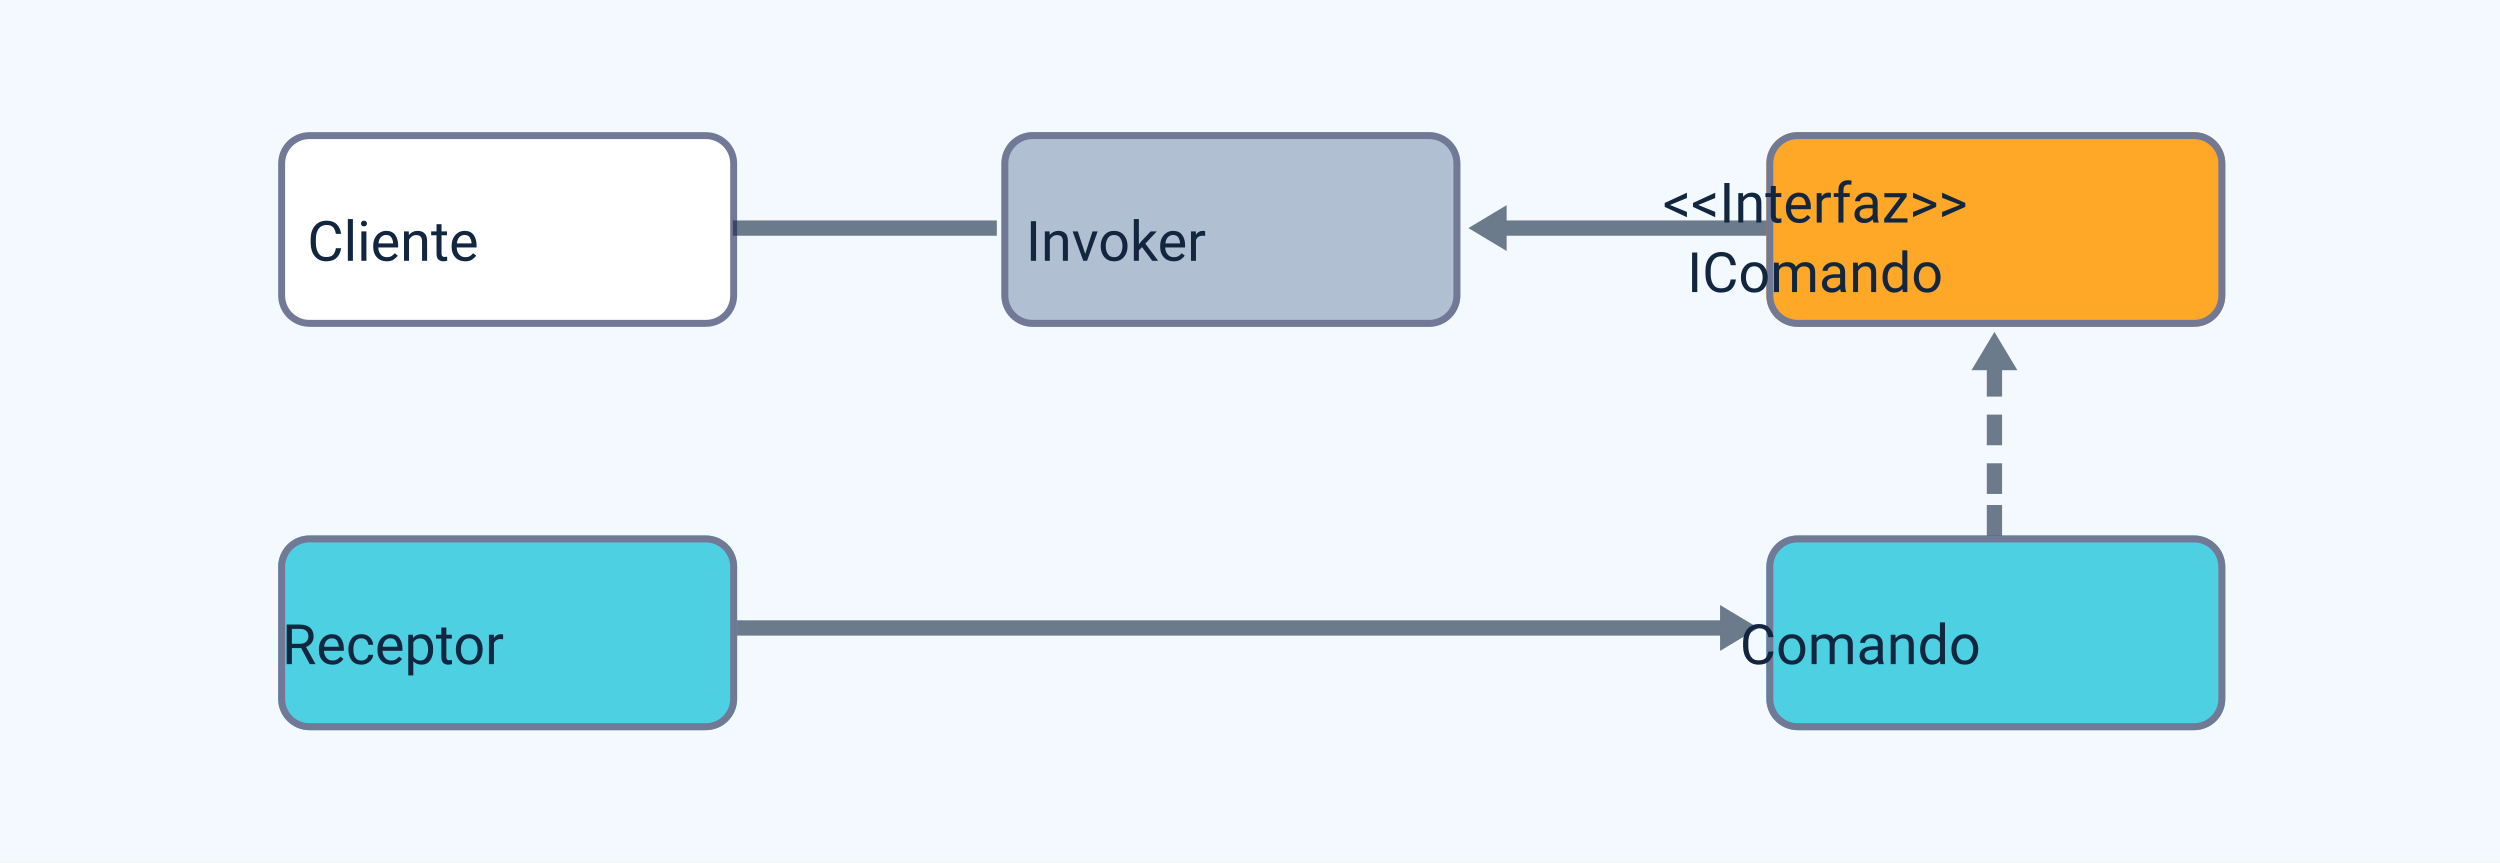
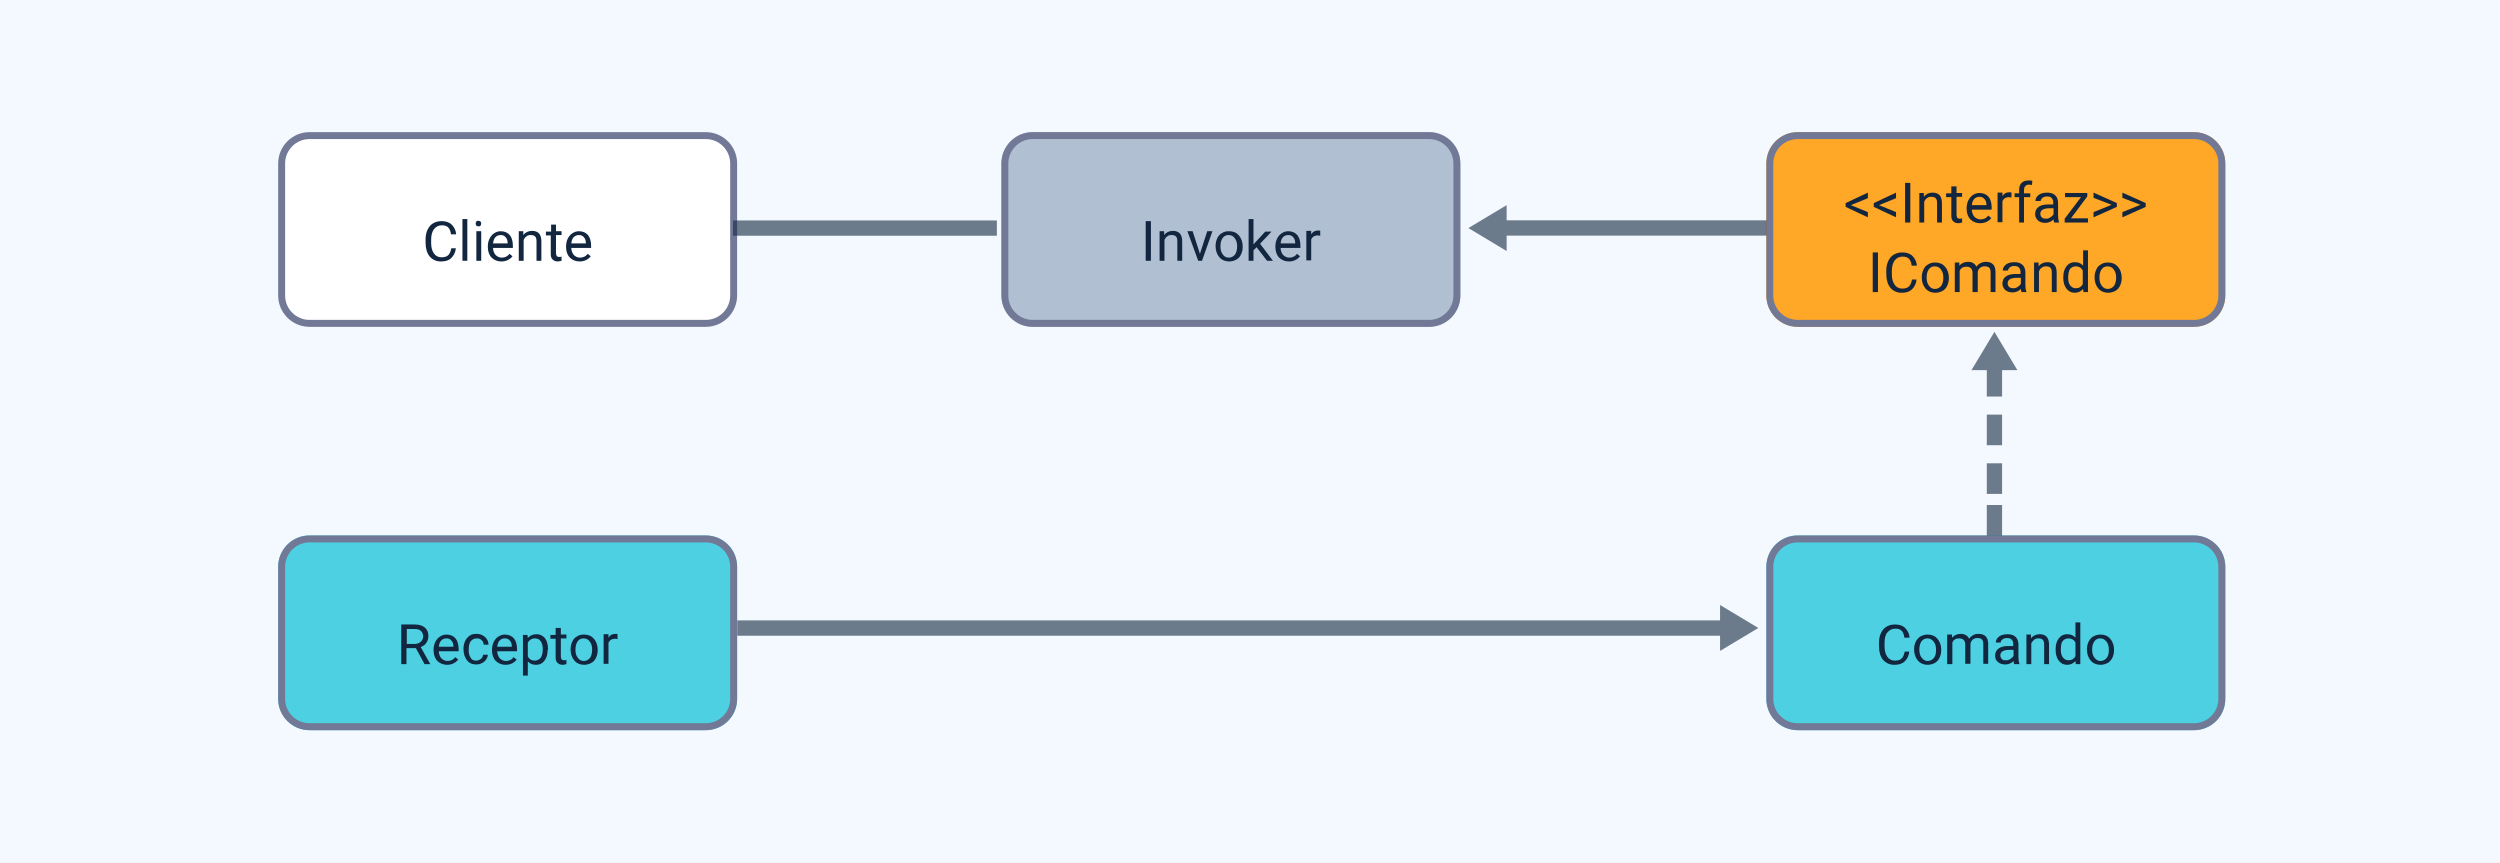
- <svg xmlns="http://www.w3.org/2000/svg" width="719" height="248" viewBox="0 0 719 248">
-   <g id="Grupo_106861" data-name="Grupo 106861" transform="translate(-444 -2520)">
-     <rect id="Rectángulo_45220" data-name="Rectángulo 45220" width="719" height="248" transform="translate(444 2520)" fill="#f3f9ff" />
-     <g id="Grupo_104333" data-name="Grupo 104333" transform="translate(12 -5)">
-       <g id="Rectángulo_45222" data-name="Rectángulo 45222" transform="translate(512 2563)" fill="#fff" stroke="#727997" stroke-width="2">
-         <rect width="132" height="56" rx="9" stroke="none" />
-         <rect x="1" y="1" width="130" height="54" rx="8" fill="none" />
-       </g>
-       <g id="Rectángulo_45226" data-name="Rectángulo 45226" transform="translate(512 2679)" fill="#4dd0e1" stroke="#727997" stroke-width="2">
-         <rect width="132" height="56" rx="9" stroke="none" />
-         <rect x="1" y="1" width="130" height="54" rx="8" fill="none" />
-       </g>
-       <g id="Rectángulo_45227" data-name="Rectángulo 45227" transform="translate(940 2679)" fill="#4dd0e1" stroke="#727997" stroke-width="2">
-         <rect width="132" height="56" rx="9" stroke="none" />
-         <rect x="1" y="1" width="130" height="54" rx="8" fill="none" />
-       </g>
-       <g id="Rectángulo_45223" data-name="Rectángulo 45223" transform="translate(720 2563)" fill="#b0c0d2" stroke="#727997" stroke-width="2">
-         <rect width="132" height="56" rx="9" stroke="none" />
-         <rect x="1" y="1" width="130" height="54" rx="8" fill="none" />
-       </g>
-       <g id="Rectángulo_45224" data-name="Rectángulo 45224" transform="translate(940 2563)" fill="#ffa726" stroke="#727997" stroke-width="2">
-         <rect width="132" height="56" rx="9" stroke="none" />
-         <rect x="1" y="1" width="130" height="54" rx="8" fill="none" />
-       </g>
-       <text id="Cliente" transform="translate(545 2583)" fill="#12263f" font-size="16" font-family="Roboto-Regular, Roboto">
-         <tspan x="-24.594" y="17">Cliente</tspan>
-       </text>
-       <text id="Receptor" transform="translate(545 2699)" fill="#12263f" font-size="16" font-family="Roboto-Regular, Roboto">
-         <tspan x="-31.883" y="17">Receptor</tspan>
-       </text>
-       <text id="Comando" transform="translate(967 2699)" fill="#12263f" font-size="16" font-family="Roboto-Regular, Roboto">
-         <tspan x="-34.621" y="17">Comando</tspan>
-       </text>
-       <text id="Invoker" transform="translate(753 2583)" fill="#12263f" font-size="16" font-family="Roboto-Regular, Roboto">
-         <tspan x="-25.969" y="17">Invoker</tspan>
-       </text>
-       <text id="_Interfaz_IComando" data-name="&lt;&lt;Interfaz&gt;&gt; IComando" transform="translate(954 2572)" fill="#12263f" font-size="16" font-family="Roboto-Regular, Roboto">
-         <tspan x="-43.793" y="17">&lt;&lt;Interfaz&gt;&gt;</tspan>
-         <tspan x="-36.797" y="37">IComando</tspan>
-       </text>
-       <g id="Grupo_104330" data-name="Grupo 104330" transform="translate(935.808 2584) rotate(90)" opacity="0.6">
-         <g id="Grupo_99295" data-name="Grupo 99295" transform="translate(0 0)">
-           <path id="Polígono_36" data-name="Polígono 36" d="M6.6,0l6.6,11H0Z" transform="translate(13.2 81.497) rotate(180)" fill="#12263f" />
-           <rect id="Rectángulo_42834" data-name="Rectángulo 42834" width="4.4" height="75.911" transform="translate(4.4 -4.192)" fill="#12263f" />
-         </g>
-       </g>
-       <g id="Grupo_104332" data-name="Grupo 104332" transform="translate(1012.2 2682.652) rotate(-180)" opacity="0.6">
-         <g id="Grupo_99295-2" data-name="Grupo 99295" transform="translate(0 -4.192)">
-           <path id="Polígono_36-2" data-name="Polígono 36" d="M6.6,0l6.6,11H0Z" transform="translate(13.2 66.383) rotate(180)" fill="#12263f" />
-           <rect id="Rectángulo_42834-2" data-name="Rectángulo 42834" width="4.4" height="8.819" transform="translate(4.4 47.786)" fill="#12263f" />
-           <rect id="Rectángulo_45228" data-name="Rectángulo 45228" width="4.4" height="8.819" transform="translate(4.4 33.786)" fill="#12263f" />
-           <rect id="Rectángulo_45229" data-name="Rectángulo 45229" width="4.4" height="8.819" transform="translate(4.4 19.786)" fill="#12263f" />
-           <rect id="Rectángulo_45230" data-name="Rectángulo 45230" width="4.4" height="8.819" transform="translate(4.4 7.786)" fill="#12263f" />
-         </g>
-       </g>
-       <g id="Grupo_104331" data-name="Grupo 104331" transform="translate(937.689 2699) rotate(90)" opacity="0.6">
-         <g id="Grupo_99295-3" data-name="Grupo 99295" transform="translate(0 0)">
-           <path id="Polígono_36-3" data-name="Polígono 36" d="M6.6,0l6.6,11H0Z" fill="#12263f" />
-           <rect id="Rectángulo_42834-3" data-name="Rectángulo 42834" width="4.4" height="283.911" transform="translate(4.4 9.778)" fill="#12263f" />
-         </g>
-       </g>
-       <rect id="Rectángulo_45225" data-name="Rectángulo 45225" width="4.4" height="75.911" transform="translate(718.689 2588.4) rotate(90)" fill="#12263f" opacity="0.6" />
+ <svg xmlns="http://www.w3.org/2000/svg" version="1.1" id="Capa_1" x="0px" y="0px" viewBox="0 0 719 248" style="enable-background:new 0 0 719 248;" xml:space="preserve">
+   <style type="text/css">
+ 	.st0{fill:#F3F9FF;}
+ 	.st1{fill:#FFFFFF;}
+ 	.st2{fill:none;stroke:#727997;stroke-width:2;}
+ 	.st3{fill:#4DD0E1;}
+ 	.st4{fill:#B0C0D2;}
+ 	.st5{fill:#FFA726;}
+ 	.st6{enable-background:new    ;}
+ 	.st7{fill:#12263F;}
+ 	.st8{opacity:0.6;}
+ 	.st9{opacity:0.6;fill:#12263F;enable-background:new    ;}
+ </style>
+   <rect id="Rectángulo_45220" class="st0" width="719" height="248" />
+   <g id="Rectángulo_45222" transform="translate(512 2563)">
+     <path class="st1" d="M-423-2525h114c5,0,9,4,9,9v38c0,5-4,9-9,9h-114c-5,0-9-4-9-9v-38C-432-2521-428-2525-423-2525z" />
+     <path class="st2" d="M-423-2524h114c4.4,0,8,3.6,8,8v38c0,4.4-3.6,8-8,8h-114c-4.4,0-8-3.6-8-8v-38   C-431-2520.4-427.4-2524-423-2524z" />
+   </g>
+   <g id="Rectángulo_45226" transform="translate(512 2679)">
+     <path class="st3" d="M-423-2525h114c5,0,9,4,9,9v38c0,5-4,9-9,9h-114c-5,0-9-4-9-9v-38C-432-2521-428-2525-423-2525z" />
+     <path class="st2" d="M-423-2524h114c4.4,0,8,3.6,8,8v38c0,4.4-3.6,8-8,8h-114c-4.4,0-8-3.6-8-8v-38   C-431-2520.4-427.4-2524-423-2524z" />
+   </g>
+   <g id="Rectángulo_45227" transform="translate(940 2679)">
+     <path class="st3" d="M-423-2525h114c5,0,9,4,9,9v38c0,5-4,9-9,9h-114c-5,0-9-4-9-9v-38C-432-2521-428-2525-423-2525z" />
+     <path class="st2" d="M-423-2524h114c4.4,0,8,3.6,8,8v38c0,4.4-3.6,8-8,8h-114c-4.4,0-8-3.6-8-8v-38   C-431-2520.4-427.4-2524-423-2524z" />
+   </g>
+   <g id="Rectángulo_45223" transform="translate(720 2563)">
+     <path class="st4" d="M-423-2525h114c5,0,9,4,9,9v38c0,5-4,9-9,9h-114c-5,0-9-4-9-9v-38C-432-2521-428-2525-423-2525z" />
+     <path class="st2" d="M-423-2524h114c4.4,0,8,3.6,8,8v38c0,4.4-3.6,8-8,8h-114c-4.4,0-8-3.6-8-8v-38   C-431-2520.4-427.4-2524-423-2524z" />
+   </g>
+   <g id="Rectángulo_45224" transform="translate(940 2563)">
+     <path class="st5" d="M-423-2525h114c5,0,9,4,9,9v38c0,5-4,9-9,9h-114c-5,0-9-4-9-9v-38C-432-2521-428-2525-423-2525z" />
+     <path class="st2" d="M-423-2524h114c4.4,0,8,3.6,8,8v38c0,4.4-3.6,8-8,8h-114c-4.4,0-8-3.6-8-8v-38   C-431-2520.4-427.4-2524-423-2524z" />
+   </g>
+   <g class="st6">
+     <path class="st7" d="M131.1,71.4c-0.1,1.2-0.6,2.1-1.3,2.8c-0.7,0.7-1.7,1-3,1c-1.3,0-2.4-0.5-3.2-1.4c-0.8-1-1.2-2.3-1.2-3.9v-1.1   c0-1.1,0.2-2,0.6-2.8c0.4-0.8,0.9-1.4,1.6-1.8c0.7-0.4,1.5-0.6,2.4-0.6c1.2,0,2.2,0.3,2.9,1c0.7,0.7,1.2,1.6,1.3,2.8h-1.5   c-0.1-0.9-0.4-1.6-0.8-2c-0.4-0.4-1-0.6-1.8-0.6c-1,0-1.7,0.4-2.3,1.1c-0.5,0.7-0.8,1.7-0.8,3v1.1c0,1.2,0.3,2.2,0.8,2.9   s1.2,1.1,2.2,1.1c0.8,0,1.5-0.2,1.9-0.6s0.7-1,0.9-2H131.1z" />
+     <path class="st7" d="M134.5,75H133V63h1.4V75z" />
+     <path class="st7" d="M136.8,64.3c0-0.2,0.1-0.4,0.2-0.6c0.1-0.2,0.4-0.2,0.6-0.2s0.5,0.1,0.6,0.2c0.1,0.2,0.2,0.4,0.2,0.6   s-0.1,0.4-0.2,0.6c-0.1,0.2-0.4,0.2-0.6,0.2s-0.5-0.1-0.6-0.2C136.9,64.7,136.8,64.5,136.8,64.3z M138.4,75h-1.4v-8.5h1.4V75z" />
+     <path class="st7" d="M144.2,75.2c-1.1,0-2.1-0.4-2.8-1.1s-1.1-1.8-1.1-3v-0.3c0-0.8,0.2-1.6,0.5-2.2s0.8-1.2,1.3-1.5   c0.6-0.4,1.2-0.6,1.9-0.6c1.1,0,2,0.4,2.6,1.1s0.9,1.8,0.9,3.1v0.6h-5.7c0,0.8,0.3,1.5,0.7,2c0.5,0.5,1.1,0.8,1.8,0.8   c0.5,0,0.9-0.1,1.3-0.3c0.4-0.2,0.7-0.5,0.9-0.8l0.9,0.7C146.7,74.6,145.6,75.2,144.2,75.2z M144,67.6c-0.6,0-1.1,0.2-1.5,0.6   c-0.4,0.4-0.6,1-0.7,1.8h4.2v-0.1c0-0.7-0.2-1.3-0.6-1.7C145.1,67.8,144.6,67.6,144,67.6z" />
+     <path class="st7" d="M150.5,66.5l0,1.1c0.6-0.8,1.5-1.2,2.5-1.2c1.8,0,2.7,1,2.7,3V75h-1.4v-5.6c0-0.6-0.1-1.1-0.4-1.4   s-0.7-0.4-1.3-0.4c-0.5,0-0.9,0.1-1.2,0.4c-0.4,0.2-0.6,0.6-0.8,1v6h-1.4v-8.5H150.5z" />
+     <path class="st7" d="M159.9,64.5v2h1.6v1.1h-1.6v5.2c0,0.3,0.1,0.6,0.2,0.8c0.1,0.2,0.4,0.3,0.7,0.3c0.2,0,0.4,0,0.7-0.1V75   c-0.4,0.1-0.8,0.2-1.1,0.2c-0.6,0-1.1-0.2-1.5-0.6s-0.5-0.9-0.5-1.7v-5.2H157v-1.1h1.5v-2H159.9z" />
+     <path class="st7" d="M166.7,75.2c-1.1,0-2.1-0.4-2.8-1.1s-1.1-1.8-1.1-3v-0.3c0-0.8,0.2-1.6,0.5-2.2s0.8-1.2,1.3-1.5   c0.6-0.4,1.2-0.6,1.9-0.6c1.1,0,2,0.4,2.6,1.1s0.9,1.8,0.9,3.1v0.6h-5.7c0,0.8,0.3,1.5,0.7,2c0.5,0.5,1.1,0.8,1.8,0.8   c0.5,0,0.9-0.1,1.3-0.3c0.4-0.2,0.7-0.5,0.9-0.8l0.9,0.7C169.2,74.6,168.1,75.2,166.7,75.2z M166.5,67.6c-0.6,0-1.1,0.2-1.5,0.6   c-0.4,0.4-0.6,1-0.7,1.8h4.2v-0.1c0-0.7-0.2-1.3-0.6-1.7C167.6,67.8,167.1,67.6,166.5,67.6z" />
+   </g>
+   <g class="st6">
+     <path class="st7" d="M119.6,186.4h-2.7v4.6h-1.5v-11.4h3.8c1.3,0,2.3,0.3,3,0.9c0.7,0.6,1,1.4,1,2.5c0,0.7-0.2,1.3-0.6,1.9   s-0.9,0.9-1.6,1.2l2.7,4.8v0.1h-1.6L119.6,186.4z M116.9,185.2h2.3c0.7,0,1.3-0.2,1.8-0.6c0.4-0.4,0.7-0.9,0.7-1.5   c0-0.7-0.2-1.2-0.6-1.6c-0.4-0.4-1-0.6-1.8-0.6h-2.3V185.2z" />
+     <path class="st7" d="M128.6,191.2c-1.1,0-2.1-0.4-2.8-1.1s-1.1-1.8-1.1-3v-0.3c0-0.8,0.2-1.6,0.5-2.2s0.8-1.2,1.3-1.5   c0.6-0.4,1.2-0.6,1.9-0.6c1.1,0,2,0.4,2.6,1.1s0.9,1.8,0.9,3.1v0.6h-5.7c0,0.8,0.3,1.5,0.7,2c0.5,0.5,1.1,0.8,1.8,0.8   c0.5,0,0.9-0.1,1.3-0.3c0.4-0.2,0.7-0.5,0.9-0.8l0.9,0.7C131,190.6,130,191.2,128.6,191.2z M128.4,183.6c-0.6,0-1.1,0.2-1.5,0.6   c-0.4,0.4-0.6,1-0.7,1.8h4.2v-0.1c0-0.7-0.2-1.3-0.6-1.7C129.5,183.8,129,183.6,128.4,183.6z" />
+     <path class="st7" d="M136.9,190c0.5,0,1-0.2,1.4-0.5c0.4-0.3,0.6-0.7,0.6-1.2h1.4c0,0.5-0.2,0.9-0.5,1.4c-0.3,0.4-0.7,0.8-1.2,1   c-0.5,0.3-1.1,0.4-1.6,0.4c-1.2,0-2.1-0.4-2.7-1.2s-1-1.8-1-3.2v-0.2c0-0.8,0.2-1.6,0.5-2.2c0.3-0.6,0.7-1.1,1.3-1.5   c0.6-0.4,1.2-0.5,2-0.5c0.9,0,1.7,0.3,2.4,0.9c0.6,0.6,1,1.3,1,2.2h-1.4c0-0.5-0.2-1-0.6-1.3c-0.4-0.4-0.8-0.5-1.4-0.5   c-0.7,0-1.3,0.3-1.7,0.8c-0.4,0.5-0.6,1.3-0.6,2.3v0.3c0,1,0.2,1.7,0.6,2.2C135.6,189.7,136.2,190,136.9,190z" />
+     <path class="st7" d="M145.4,191.2c-1.1,0-2.1-0.4-2.8-1.1s-1.1-1.8-1.1-3v-0.3c0-0.8,0.2-1.6,0.5-2.2s0.8-1.2,1.3-1.5   c0.6-0.4,1.2-0.6,1.9-0.6c1.1,0,2,0.4,2.6,1.1s0.9,1.8,0.9,3.1v0.6H143c0,0.8,0.3,1.5,0.7,2c0.5,0.5,1.1,0.8,1.8,0.8   c0.5,0,0.9-0.1,1.3-0.3c0.4-0.2,0.7-0.5,0.9-0.8l0.9,0.7C147.9,190.6,146.8,191.2,145.4,191.2z M145.2,183.6   c-0.6,0-1.1,0.2-1.5,0.6c-0.4,0.4-0.6,1-0.7,1.8h4.2v-0.1c0-0.7-0.2-1.3-0.6-1.7C146.3,183.8,145.8,183.6,145.2,183.6z" />
+     <path class="st7" d="M157.5,186.9c0,1.3-0.3,2.3-0.9,3.1c-0.6,0.8-1.4,1.2-2.4,1.2c-1,0-1.8-0.3-2.4-1v4.1h-1.4v-11.7h1.3l0.1,0.9   c0.6-0.7,1.4-1.1,2.5-1.1c1,0,1.8,0.4,2.4,1.1c0.6,0.8,0.9,1.8,0.9,3.2V186.9z M156.1,186.7c0-1-0.2-1.7-0.6-2.3s-1-0.8-1.7-0.8   c-0.9,0-1.5,0.4-2,1.2v4c0.4,0.8,1.1,1.2,2,1.2c0.7,0,1.2-0.3,1.7-0.8C155.9,188.6,156.1,187.8,156.1,186.7z" />
+     <path class="st7" d="M161.3,180.5v2h1.6v1.1h-1.6v5.2c0,0.3,0.1,0.6,0.2,0.8c0.1,0.2,0.4,0.3,0.7,0.3c0.2,0,0.4,0,0.7-0.1v1.2   c-0.4,0.1-0.8,0.2-1.1,0.2c-0.6,0-1.1-0.2-1.5-0.6s-0.5-0.9-0.5-1.7v-5.2h-1.5v-1.1h1.5v-2H161.3z" />
+     <path class="st7" d="M164.1,186.7c0-0.8,0.2-1.6,0.5-2.2c0.3-0.7,0.8-1.2,1.4-1.5c0.6-0.4,1.2-0.5,2-0.5c1.2,0,2.1,0.4,2.8,1.2   s1.1,1.9,1.1,3.2v0.1c0,0.8-0.2,1.6-0.5,2.2c-0.3,0.7-0.8,1.2-1.4,1.5s-1.3,0.5-2,0.5c-1.1,0-2.1-0.4-2.8-1.2s-1.1-1.9-1.1-3.2   V186.7z M165.5,186.9c0,0.9,0.2,1.7,0.7,2.3c0.4,0.6,1,0.9,1.7,0.9c0.7,0,1.3-0.3,1.8-0.9c0.4-0.6,0.6-1.4,0.6-2.4   c0-0.9-0.2-1.7-0.7-2.3c-0.4-0.6-1-0.9-1.8-0.9c-0.7,0-1.3,0.3-1.7,0.9S165.5,185.8,165.5,186.9z" />
+     <path class="st7" d="M177.6,183.8c-0.2,0-0.5-0.1-0.7-0.1c-0.9,0-1.6,0.4-1.9,1.2v6h-1.4v-8.5h1.4l0,1c0.5-0.8,1.1-1.1,2-1.1   c0.3,0,0.5,0,0.6,0.1V183.8z" />
+   </g>
+   <g class="st6">
+     <path class="st7" d="M549.1,187.4c-0.1,1.2-0.6,2.1-1.3,2.8s-1.7,1-3,1c-1.3,0-2.4-0.5-3.2-1.4s-1.2-2.3-1.2-3.9v-1.1   c0-1.1,0.2-2,0.6-2.8s0.9-1.4,1.6-1.8s1.5-0.6,2.4-0.6c1.2,0,2.2,0.3,2.9,1s1.2,1.6,1.3,2.8h-1.5c-0.1-0.9-0.4-1.6-0.8-2   s-1-0.6-1.8-0.6c-1,0-1.7,0.4-2.3,1.1s-0.8,1.7-0.8,3v1.1c0,1.2,0.3,2.2,0.8,2.9s1.2,1.1,2.2,1.1c0.8,0,1.5-0.2,1.9-0.6   s0.7-1,0.9-2H549.1z" />
+     <path class="st7" d="M550.5,186.7c0-0.8,0.2-1.6,0.5-2.2s0.8-1.2,1.4-1.5s1.2-0.5,2-0.5c1.2,0,2.1,0.4,2.8,1.2s1.1,1.9,1.1,3.2v0.1   c0,0.8-0.2,1.6-0.5,2.2s-0.8,1.2-1.4,1.5s-1.3,0.5-2,0.5c-1.1,0-2.1-0.4-2.8-1.2s-1.1-1.9-1.1-3.2V186.7z M552,186.9   c0,0.9,0.2,1.7,0.7,2.3s1,0.9,1.7,0.9c0.7,0,1.3-0.3,1.8-0.9s0.6-1.4,0.6-2.4c0-0.9-0.2-1.7-0.7-2.3s-1-0.9-1.8-0.9   c-0.7,0-1.3,0.3-1.7,0.9S552,185.8,552,186.9z" />
+     <path class="st7" d="M561.4,182.5l0,0.9c0.6-0.7,1.5-1.1,2.5-1.1c1.2,0,2,0.5,2.4,1.4c0.3-0.4,0.6-0.7,1.1-1s1-0.4,1.6-0.4   c1.9,0,2.8,1,2.8,2.9v5.7h-1.4v-5.6c0-0.6-0.1-1.1-0.4-1.4s-0.7-0.4-1.4-0.4c-0.5,0-1,0.2-1.3,0.5s-0.6,0.8-0.6,1.3v5.6h-1.5v-5.5   c0-1.2-0.6-1.8-1.8-1.8c-0.9,0-1.6,0.4-1.9,1.2v6.2H560v-8.5H561.4z" />
+     <path class="st7" d="M579.3,191c-0.1-0.2-0.2-0.5-0.2-0.9c-0.7,0.7-1.5,1-2.4,1c-0.8,0-1.5-0.2-2.1-0.7s-0.8-1.1-0.8-1.8   c0-0.9,0.3-1.6,1-2.1s1.6-0.7,2.8-0.7h1.4v-0.7c0-0.5-0.2-0.9-0.5-1.2s-0.7-0.4-1.3-0.4c-0.5,0-0.9,0.1-1.3,0.4s-0.5,0.6-0.5,0.9   H574c0-0.4,0.1-0.8,0.4-1.2s0.7-0.7,1.2-0.9s1.1-0.3,1.7-0.3c1,0,1.7,0.2,2.3,0.7s0.8,1.2,0.9,2v3.9c0,0.8,0.1,1.4,0.3,1.9v0.1   H579.3z M576.9,189.9c0.5,0,0.9-0.1,1.3-0.4s0.7-0.5,0.9-0.9v-1.7h-1.1c-1.8,0-2.7,0.5-2.7,1.6c0,0.5,0.2,0.8,0.5,1.1   S576.4,189.9,576.9,189.9z" />
+     <path class="st7" d="M584.1,182.5l0,1.1c0.6-0.8,1.5-1.2,2.5-1.2c1.8,0,2.7,1,2.7,3v5.6h-1.4v-5.6c0-0.6-0.1-1.1-0.4-1.4   s-0.7-0.4-1.3-0.4c-0.5,0-0.9,0.1-1.2,0.4s-0.6,0.6-0.8,1v6h-1.4v-8.5H584.1z" />
+     <path class="st7" d="M591.2,186.7c0-1.3,0.3-2.3,0.9-3.1s1.4-1.2,2.4-1.2c1,0,1.8,0.3,2.4,1V179h1.4v12H597l-0.1-0.9   c-0.6,0.7-1.4,1.1-2.4,1.1c-1,0-1.8-0.4-2.4-1.2s-0.9-1.8-0.9-3.1V186.7z M592.7,186.9c0,1,0.2,1.7,0.6,2.2s0.9,0.8,1.6,0.8   c0.9,0,1.6-0.4,2-1.2v-3.9c-0.4-0.8-1.1-1.2-2-1.2c-0.7,0-1.3,0.3-1.7,0.8S592.7,185.8,592.7,186.9z" />
+     <path class="st7" d="M600.2,186.7c0-0.8,0.2-1.6,0.5-2.2s0.8-1.2,1.4-1.5s1.2-0.5,2-0.5c1.2,0,2.1,0.4,2.8,1.2s1.1,1.9,1.1,3.2v0.1   c0,0.8-0.2,1.6-0.5,2.2s-0.8,1.2-1.4,1.5s-1.3,0.5-2,0.5c-1.1,0-2.1-0.4-2.8-1.2s-1.1-1.9-1.1-3.2V186.7z M601.7,186.9   c0,0.9,0.2,1.7,0.7,2.3s1,0.9,1.7,0.9c0.7,0,1.3-0.3,1.8-0.9s0.6-1.4,0.6-2.4c0-0.9-0.2-1.7-0.7-2.3s-1-0.9-1.8-0.9   c-0.7,0-1.3,0.3-1.7,0.9S601.7,185.8,601.7,186.9z" />
+   </g>
+   <g class="st6">
+     <path class="st7" d="M331,75h-1.5V63.6h1.5V75z" />
+     <path class="st7" d="M334.8,66.5l0,1.1c0.6-0.8,1.5-1.2,2.5-1.2c1.8,0,2.7,1,2.7,3V75h-1.4v-5.6c0-0.6-0.1-1.1-0.4-1.4   s-0.7-0.4-1.3-0.4c-0.5,0-0.9,0.1-1.2,0.4c-0.4,0.2-0.6,0.6-0.8,1v6h-1.4v-8.5H334.8z" />
+     <path class="st7" d="M345.1,73l2.1-6.5h1.5l-3,8.5h-1.1l-3.1-8.5h1.5L345.1,73z" />
+     <path class="st7" d="M349.6,70.7c0-0.8,0.2-1.6,0.5-2.2c0.3-0.7,0.8-1.2,1.4-1.5c0.6-0.4,1.2-0.5,2-0.5c1.2,0,2.1,0.4,2.8,1.2   s1.1,1.9,1.1,3.2v0.1c0,0.8-0.2,1.6-0.5,2.2c-0.3,0.7-0.8,1.2-1.4,1.5s-1.3,0.5-2,0.5c-1.1,0-2.1-0.4-2.8-1.2s-1.1-1.9-1.1-3.2   V70.7z M351,70.9c0,0.9,0.2,1.7,0.7,2.3c0.4,0.6,1,0.9,1.7,0.9c0.7,0,1.3-0.3,1.8-0.9c0.4-0.6,0.6-1.4,0.6-2.4   c0-0.9-0.2-1.7-0.7-2.3c-0.4-0.6-1-0.9-1.8-0.9c-0.7,0-1.3,0.3-1.7,0.9S351,69.8,351,70.9z" />
+     <path class="st7" d="M361.4,71.1l-0.9,0.9v3h-1.4V63h1.4v7.3l0.8-0.9l2.6-2.8h1.8l-3.3,3.5l3.7,4.9h-1.7L361.4,71.1z" />
+     <path class="st7" d="M370.7,75.2c-1.1,0-2.1-0.4-2.8-1.1s-1.1-1.8-1.1-3v-0.3c0-0.8,0.2-1.6,0.5-2.2s0.8-1.2,1.3-1.5   c0.6-0.4,1.2-0.6,1.9-0.6c1.1,0,2,0.4,2.6,1.1s0.9,1.8,0.9,3.1v0.6h-5.7c0,0.8,0.3,1.5,0.7,2c0.5,0.5,1.1,0.8,1.8,0.8   c0.5,0,0.9-0.1,1.3-0.3c0.4-0.2,0.7-0.5,0.9-0.8l0.9,0.7C373.2,74.6,372.1,75.2,370.7,75.2z M370.5,67.6c-0.6,0-1.1,0.2-1.5,0.6   c-0.4,0.4-0.6,1-0.7,1.8h4.2v-0.1c0-0.7-0.2-1.3-0.6-1.7C371.6,67.8,371.1,67.6,370.5,67.6z" />
+     <path class="st7" d="M379.7,67.8c-0.2,0-0.5-0.1-0.7-0.1c-0.9,0-1.6,0.4-1.9,1.2v6h-1.4v-8.5h1.4l0,1c0.5-0.8,1.1-1.1,2-1.1   c0.3,0,0.5,0,0.6,0.1V67.8z" />
+   </g>
+   <g class="st6">
+     <path class="st7" d="M532.3,59l4.9,2v1.5l-6.4-3v-1.1l6.4-3V57L532.3,59z" />
+     <path class="st7" d="M540.4,59l4.9,2v1.5l-6.4-3v-1.1l6.4-3V57L540.4,59z" />
+     <path class="st7" d="M549.4,64h-1.5V52.6h1.5V64z" />
+     <path class="st7" d="M553.3,55.5l0,1.1c0.6-0.8,1.5-1.2,2.5-1.2c1.8,0,2.7,1,2.7,3V64h-1.4v-5.6c0-0.6-0.1-1.1-0.4-1.4   s-0.7-0.4-1.3-0.4c-0.5,0-0.9,0.1-1.2,0.4c-0.4,0.2-0.6,0.6-0.8,1v6h-1.4v-8.5H553.3z" />
+     <path class="st7" d="M562.7,53.5v2h1.6v1.1h-1.6v5.2c0,0.3,0.1,0.6,0.2,0.8c0.1,0.2,0.4,0.3,0.7,0.3c0.2,0,0.4,0,0.7-0.1V64   c-0.4,0.1-0.8,0.2-1.1,0.2c-0.6,0-1.1-0.2-1.5-0.6s-0.5-0.9-0.5-1.7v-5.2h-1.5v-1.1h1.5v-2H562.7z" />
+     <path class="st7" d="M569.5,64.2c-1.1,0-2.1-0.4-2.8-1.1s-1.1-1.8-1.1-3v-0.3c0-0.8,0.2-1.6,0.5-2.2s0.8-1.2,1.3-1.5   c0.6-0.4,1.2-0.6,1.9-0.6c1.1,0,2,0.4,2.6,1.1s0.9,1.8,0.9,3.1v0.6h-5.7c0,0.8,0.3,1.5,0.7,2c0.5,0.5,1.1,0.8,1.8,0.8   c0.5,0,0.9-0.1,1.3-0.3c0.4-0.2,0.7-0.5,0.9-0.8l0.9,0.7C572,63.6,570.9,64.2,569.5,64.2z M569.3,56.6c-0.6,0-1.1,0.2-1.5,0.6   c-0.4,0.4-0.6,1-0.7,1.8h4.2v-0.1c0-0.7-0.2-1.3-0.6-1.7C570.4,56.8,569.9,56.6,569.3,56.6z" />
+     <path class="st7" d="M578.5,56.8c-0.2,0-0.5-0.1-0.7-0.1c-0.9,0-1.6,0.4-1.9,1.2v6h-1.4v-8.5h1.4l0,1c0.5-0.8,1.1-1.1,2-1.1   c0.3,0,0.5,0,0.6,0.1V56.8z" />
+     <path class="st7" d="M580.7,64v-7.3h-1.3v-1.1h1.3v-0.9c0-0.9,0.2-1.6,0.7-2.1s1.2-0.7,2.1-0.7c0.3,0,0.7,0,1,0.1l-0.1,1.2   c-0.2,0-0.5-0.1-0.8-0.1c-0.5,0-0.8,0.1-1.1,0.4c-0.3,0.3-0.4,0.7-0.4,1.2v0.9h1.8v1.1h-1.8V64H580.7z" />
+     <path class="st7" d="M590.8,64c-0.1-0.2-0.2-0.5-0.2-0.9c-0.7,0.7-1.5,1-2.4,1c-0.8,0-1.5-0.2-2.1-0.7c-0.5-0.5-0.8-1.1-0.8-1.8   c0-0.9,0.3-1.6,1-2.1c0.7-0.5,1.6-0.7,2.8-0.7h1.4v-0.7c0-0.5-0.2-0.9-0.5-1.2c-0.3-0.3-0.7-0.4-1.3-0.4c-0.5,0-0.9,0.1-1.3,0.4   c-0.3,0.3-0.5,0.6-0.5,0.9h-1.5c0-0.4,0.1-0.8,0.4-1.2c0.3-0.4,0.7-0.7,1.2-0.9c0.5-0.2,1.1-0.3,1.7-0.3c1,0,1.7,0.2,2.3,0.7   c0.6,0.5,0.8,1.2,0.9,2V62c0,0.8,0.1,1.4,0.3,1.9V64H590.8z M588.4,62.9c0.5,0,0.9-0.1,1.3-0.4s0.7-0.5,0.9-0.9v-1.7h-1.1   c-1.8,0-2.7,0.5-2.7,1.6c0,0.5,0.2,0.8,0.5,1.1C587.5,62.8,587.9,62.9,588.4,62.9z" />
+     <path class="st7" d="M595.6,62.8h4.9V64h-6.7v-1.1l4.7-6.2h-4.6v-1.2h6.4v1L595.6,62.8z" />
+     <path class="st7" d="M607.3,58.9l-5.2-2v-1.5l6.7,3v1.1l-6.7,3V61L607.3,58.9z" />
+     <path class="st7" d="M615.6,58.9l-5.2-2v-1.5l6.7,3v1.1l-6.7,3V61L615.6,58.9z" />
+   </g>
+   <g class="st6">
+     <path class="st7" d="M540.1,84h-1.5V72.6h1.5V84z" />
+     <path class="st7" d="M551.2,80.4c-0.1,1.2-0.6,2.1-1.3,2.8c-0.7,0.7-1.7,1-3,1c-1.3,0-2.4-0.5-3.2-1.4c-0.8-1-1.2-2.3-1.2-3.9v-1.1   c0-1.1,0.2-2,0.6-2.8c0.4-0.8,0.9-1.4,1.6-1.8c0.7-0.4,1.5-0.6,2.4-0.6c1.2,0,2.2,0.3,2.9,1c0.7,0.7,1.2,1.6,1.3,2.8h-1.5   c-0.1-0.9-0.4-1.6-0.8-2c-0.4-0.4-1-0.6-1.8-0.6c-1,0-1.7,0.4-2.3,1.1c-0.5,0.7-0.8,1.7-0.8,3v1.1c0,1.2,0.3,2.2,0.8,2.9   s1.2,1.1,2.2,1.1c0.8,0,1.5-0.2,1.9-0.6s0.7-1,0.9-2H551.2z" />
+     <path class="st7" d="M552.7,79.7c0-0.8,0.2-1.6,0.5-2.2c0.3-0.7,0.8-1.2,1.4-1.5c0.6-0.4,1.2-0.5,2-0.5c1.2,0,2.1,0.4,2.8,1.2   s1.1,1.9,1.1,3.2v0.1c0,0.8-0.2,1.6-0.5,2.2c-0.3,0.7-0.8,1.2-1.4,1.5s-1.3,0.5-2,0.5c-1.1,0-2.1-0.4-2.8-1.2s-1.1-1.9-1.1-3.2   V79.7z M554.1,79.9c0,0.9,0.2,1.7,0.7,2.3c0.4,0.6,1,0.9,1.7,0.9c0.7,0,1.3-0.3,1.8-0.9c0.4-0.6,0.6-1.4,0.6-2.4   c0-0.9-0.2-1.7-0.7-2.3c-0.4-0.6-1-0.9-1.8-0.9c-0.7,0-1.3,0.3-1.7,0.9S554.1,78.8,554.1,79.9z" />
+     <path class="st7" d="M563.5,75.5l0,0.9c0.6-0.7,1.5-1.1,2.5-1.1c1.2,0,2,0.5,2.4,1.4c0.3-0.4,0.6-0.7,1.1-1c0.5-0.2,1-0.4,1.6-0.4   c1.9,0,2.8,1,2.8,2.9V84h-1.4v-5.6c0-0.6-0.1-1.1-0.4-1.4c-0.3-0.3-0.7-0.4-1.4-0.4c-0.5,0-1,0.2-1.3,0.5c-0.4,0.3-0.6,0.8-0.6,1.3   V84h-1.5v-5.5c0-1.2-0.6-1.8-1.8-1.8c-0.9,0-1.6,0.4-1.9,1.2V84h-1.4v-8.5H563.5z" />
+     <path class="st7" d="M581.4,84c-0.1-0.2-0.2-0.5-0.2-0.9c-0.7,0.7-1.5,1-2.4,1c-0.8,0-1.5-0.2-2.1-0.7c-0.5-0.5-0.8-1.1-0.8-1.8   c0-0.9,0.3-1.6,1-2.1c0.7-0.5,1.6-0.7,2.8-0.7h1.4v-0.7c0-0.5-0.2-0.9-0.5-1.2c-0.3-0.3-0.7-0.4-1.3-0.4c-0.5,0-0.9,0.1-1.3,0.4   c-0.3,0.3-0.5,0.6-0.5,0.9h-1.5c0-0.4,0.1-0.8,0.4-1.2c0.3-0.4,0.7-0.7,1.2-0.9c0.5-0.2,1.1-0.3,1.7-0.3c1,0,1.7,0.2,2.3,0.7   c0.6,0.5,0.8,1.2,0.9,2V82c0,0.8,0.1,1.4,0.3,1.9V84H581.4z M579,82.9c0.5,0,0.9-0.1,1.3-0.4s0.7-0.5,0.9-0.9v-1.7h-1.1   c-1.8,0-2.7,0.5-2.7,1.6c0,0.5,0.2,0.8,0.5,1.1C578.2,82.8,578.6,82.9,579,82.9z" />
+     <path class="st7" d="M586.3,75.5l0,1.1c0.6-0.8,1.5-1.2,2.5-1.2c1.8,0,2.7,1,2.7,3V84h-1.4v-5.6c0-0.6-0.1-1.1-0.4-1.4   s-0.7-0.4-1.3-0.4c-0.5,0-0.9,0.1-1.2,0.4c-0.4,0.2-0.6,0.6-0.8,1v6h-1.4v-8.5H586.3z" />
+     <path class="st7" d="M593.4,79.7c0-1.3,0.3-2.3,0.9-3.1c0.6-0.8,1.4-1.2,2.4-1.2c1,0,1.8,0.3,2.4,1V72h1.4v12h-1.3l-0.1-0.9   c-0.6,0.7-1.4,1.1-2.4,1.1c-1,0-1.8-0.4-2.4-1.2s-0.9-1.8-0.9-3.1V79.7z M594.8,79.9c0,1,0.2,1.7,0.6,2.2c0.4,0.5,0.9,0.8,1.6,0.8   c0.9,0,1.6-0.4,2-1.2v-3.9c-0.4-0.8-1.1-1.2-2-1.2c-0.7,0-1.3,0.3-1.7,0.8C595,78,594.8,78.8,594.8,79.9z" />
+     <path class="st7" d="M602.4,79.7c0-0.8,0.2-1.6,0.5-2.2c0.3-0.7,0.8-1.2,1.4-1.5c0.6-0.4,1.2-0.5,2-0.5c1.2,0,2.1,0.4,2.8,1.2   s1.1,1.9,1.1,3.2v0.1c0,0.8-0.2,1.6-0.5,2.2c-0.3,0.7-0.8,1.2-1.4,1.5s-1.3,0.5-2,0.5c-1.1,0-2.1-0.4-2.8-1.2s-1.1-1.9-1.1-3.2   V79.7z M603.8,79.9c0,0.9,0.2,1.7,0.7,2.3c0.4,0.6,1,0.9,1.7,0.9c0.7,0,1.3-0.3,1.8-0.9c0.4-0.6,0.6-1.4,0.6-2.4   c0-0.9-0.2-1.7-0.7-2.3c-0.4-0.6-1-0.9-1.8-0.9c-0.7,0-1.3,0.3-1.7,0.9S603.8,78.8,603.8,79.9z" />
+   </g>
+   <g id="Grupo_104330" transform="translate(935.808 2584) rotate(90)" class="st8">
+     <g id="Grupo_99295" transform="translate(0 0)">
+       <path id="Polígono_36" class="st7" d="M-2518.4,513.5l-6.6-11h13.2L-2518.4,513.5z" />
+       <rect id="Rectángulo_42834" x="-2556.4" y="463.6" transform="matrix(2.535182e-06 1 -1 2.535182e-06 -2052.63 2984.162)" class="st7" width="75.9" height="4.4" />
    </g>
  </g>
+   <g id="Grupo_104332" transform="translate(1012.2 2682.652) rotate(-180)" class="st8">
+     <g id="Grupo_99295-2" transform="translate(0 -4.192)">
+       <path id="Polígono_36-2" class="st7" d="M438.6,2591.4l-6.6-11h13.2L438.6,2591.4z" />
+       <rect id="Rectángulo_42834-2" x="436.4" y="2572.8" class="st7" width="4.4" height="8.8" />
+       <rect id="Rectángulo_45228" x="436.4" y="2558.8" class="st7" width="4.4" height="8.8" />
+       <rect id="Rectángulo_45229" x="436.4" y="2544.8" class="st7" width="4.4" height="8.8" />
+       <rect id="Rectángulo_45230" x="436.4" y="2532.8" class="st7" width="4.4" height="8.8" />
+     </g>
+   </g>
+   <g id="Grupo_104331" transform="translate(937.689 2699) rotate(90)" class="st8">
+     <g id="Grupo_99295-3" transform="translate(0 0)">
+       <path id="Polígono_36-3" class="st7" d="M-2518.4,432l6.6,11h-13.2L-2518.4,432z" />
+       <rect id="Rectángulo_42834-3" x="-2660.4" y="581.5" transform="matrix(2.535182e-06 1 -1 2.535182e-06 -1934.66 3102.132)" class="st7" width="283.9" height="4.4" />
+     </g>
+   </g>
+   <rect id="Rectángulo_45225" x="210.8" y="63.4" class="st9" width="75.9" height="4.4" />
</svg>
